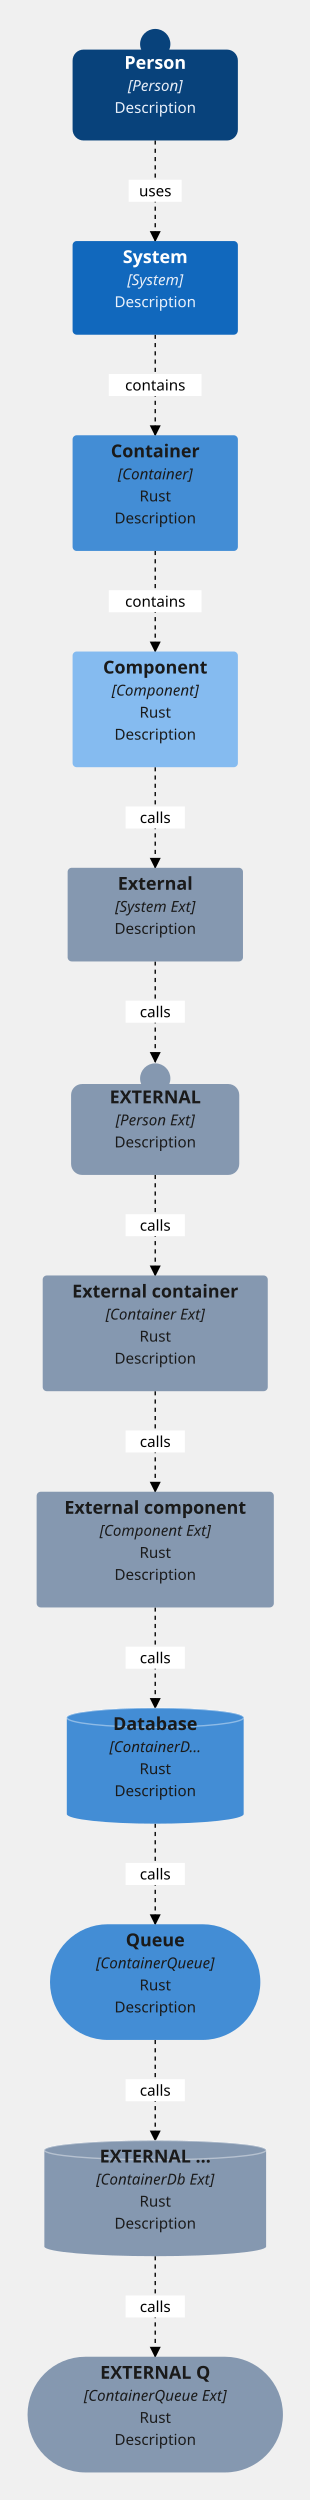
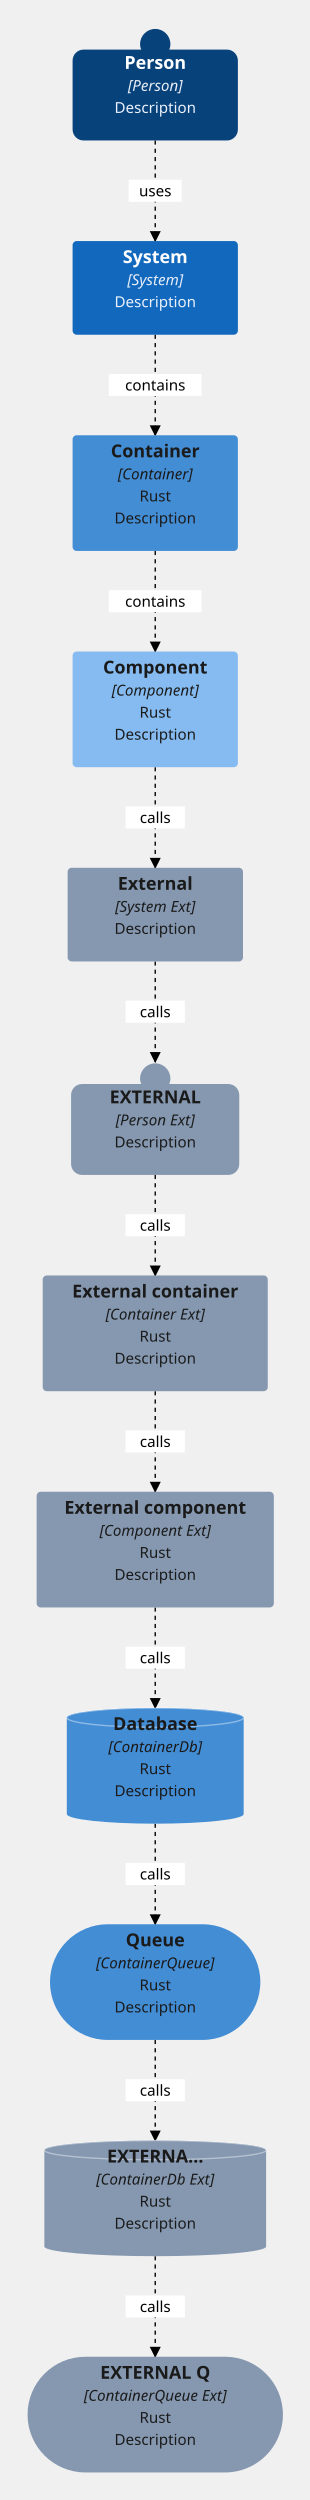
<svg xmlns="http://www.w3.org/2000/svg" viewBox="0 0 225 1815" width="225" height="1815" style="font-family:sans-serif;font-size:13px">
  <defs>
    <marker id="mmd-c4-arrow" viewBox="0 0 10 10" refX="9" refY="5" markerWidth="8" markerHeight="8" orient="auto-start-reverse">
      <path d="M 0 0 L 10 5 L 0 10 z" fill="currentColor" />
    </marker>
  </defs>
  <path d="M 112.7 102.0 C 112.7 114.5 112.7 114.5 112.7 127.0 C 112.7 138.5 112.7 138.5 112.7 150.0 C 112.7 162.5 112.7 162.5 112.7 175.0" fill="none" stroke="currentColor" stroke-dasharray="3 3" marker-end="url(#mmd-c4-arrow)" />
  <rect x="93.4" y="130.5" width="38.5" height="16" fill="var(--surface, #fff)" />
  <text x="112.7" y="142.5" text-anchor="middle" font-size="11" fill="currentColor">uses</text>
  <path d="M 112.7 243.0 C 112.7 255.5 112.7 255.5 112.7 268.0 C 112.7 279.5 112.7 279.5 112.7 291.0 C 112.7 303.5 112.7 303.5 112.7 316.0" fill="none" stroke="currentColor" stroke-dasharray="3 3" marker-end="url(#mmd-c4-arrow)" />
  <rect x="79.0" y="271.5" width="67.3" height="16" fill="var(--surface, #fff)" />
  <text x="112.7" y="283.5" text-anchor="middle" font-size="11" fill="currentColor">contains</text>
  <path d="M 112.7 400.0 C 112.7 412.5 112.7 412.5 112.7 425.0 C 112.7 436.5 112.7 436.5 112.7 448.0 C 112.7 460.5 112.7 460.5 112.7 473.0" fill="none" stroke="currentColor" stroke-dasharray="3 3" marker-end="url(#mmd-c4-arrow)" />
  <rect x="79.0" y="428.5" width="67.3" height="16" fill="var(--surface, #fff)" />
  <text x="112.7" y="440.5" text-anchor="middle" font-size="11" fill="currentColor">contains</text>
  <path d="M 112.7 557.0 C 112.7 569.5 112.7 569.5 112.7 582.0 C 112.7 593.5 112.7 593.5 112.7 605.0 C 112.7 617.5 112.7 617.5 112.7 630.0" fill="none" stroke="currentColor" stroke-dasharray="3 3" marker-end="url(#mmd-c4-arrow)" />
  <rect x="91.2" y="585.5" width="43.0" height="16" fill="var(--surface, #fff)" />
  <text x="112.7" y="597.5" text-anchor="middle" font-size="11" fill="currentColor">calls</text>
  <path d="M 112.7 698.0 C 112.7 710.5 112.7 710.5 112.7 723.0 C 112.7 734.5 112.7 734.5 112.7 746.0 C 112.7 758.5 112.7 758.5 112.7 771.0" fill="none" stroke="currentColor" stroke-dasharray="3 3" marker-end="url(#mmd-c4-arrow)" />
  <rect x="91.2" y="726.5" width="43.0" height="16" fill="var(--surface, #fff)" />
  <text x="112.7" y="738.5" text-anchor="middle" font-size="11" fill="currentColor">calls</text>
  <path d="M 112.7 853.0 C 112.7 865.5 112.7 865.5 112.7 878.0 C 112.7 889.5 112.7 889.5 112.7 901.0 C 112.7 913.5 112.7 913.5 112.7 926.0" fill="none" stroke="currentColor" stroke-dasharray="3 3" marker-end="url(#mmd-c4-arrow)" />
  <rect x="91.2" y="881.5" width="43.0" height="16" fill="var(--surface, #fff)" />
  <text x="112.7" y="893.5" text-anchor="middle" font-size="11" fill="currentColor">calls</text>
  <path d="M 112.7 1010.0 C 112.7 1022.5 112.7 1022.5 112.7 1035.0 C 112.7 1046.5 112.7 1046.5 112.7 1058.0 C 112.7 1070.5 112.7 1070.5 112.7 1083.0" fill="none" stroke="currentColor" stroke-dasharray="3 3" marker-end="url(#mmd-c4-arrow)" />
  <rect x="91.2" y="1038.5" width="43.0" height="16" fill="var(--surface, #fff)" />
  <text x="112.7" y="1050.5" text-anchor="middle" font-size="11" fill="currentColor">calls</text>
  <path d="M 112.7 1167.0 C 112.7 1179.5 112.7 1179.5 112.7 1192.0 C 112.7 1203.5 112.7 1203.5 112.7 1215.0 C 112.7 1227.5 112.7 1227.5 112.7 1240.0" fill="none" stroke="currentColor" stroke-dasharray="3 3" marker-end="url(#mmd-c4-arrow)" />
  <rect x="91.2" y="1195.5" width="43.0" height="16" fill="var(--surface, #fff)" />
  <text x="112.7" y="1207.5" text-anchor="middle" font-size="11" fill="currentColor">calls</text>
  <path d="M 112.7 1324.0 C 112.7 1336.5 112.7 1336.5 112.7 1349.0 C 112.7 1360.5 112.7 1360.5 112.7 1372.0 C 112.7 1384.5 112.7 1384.5 112.7 1397.0" fill="none" stroke="currentColor" stroke-dasharray="3 3" marker-end="url(#mmd-c4-arrow)" />
  <rect x="91.2" y="1352.5" width="43.0" height="16" fill="var(--surface, #fff)" />
  <text x="112.7" y="1364.5" text-anchor="middle" font-size="11" fill="currentColor">calls</text>
  <path d="M 112.7 1481.0 C 112.7 1493.5 112.7 1493.5 112.7 1506.0 C 112.7 1517.5 112.7 1517.5 112.7 1529.0 C 112.7 1541.5 112.7 1541.5 112.7 1554.0" fill="none" stroke="currentColor" stroke-dasharray="3 3" marker-end="url(#mmd-c4-arrow)" />
  <rect x="91.2" y="1509.5" width="43.0" height="16" fill="var(--surface, #fff)" />
  <text x="112.7" y="1521.5" text-anchor="middle" font-size="11" fill="currentColor">calls</text>
  <path d="M 112.7 1638.0 C 112.7 1650.5 112.7 1650.5 112.7 1663.0 C 112.7 1674.5 112.7 1674.5 112.7 1686.0 C 112.7 1698.5 112.7 1698.5 112.7 1711.0" fill="none" stroke="currentColor" stroke-dasharray="3 3" marker-end="url(#mmd-c4-arrow)" />
  <rect x="91.2" y="1666.5" width="43.0" height="16" fill="var(--surface, #fff)" />
  <text x="112.7" y="1678.5" text-anchor="middle" font-size="11" fill="currentColor">calls</text>
  <circle cx="112.7" cy="32.0" r="11" fill="#08427b" />
  <rect x="52.7" y="36.0" width="120.0" height="66.0" fill="#08427b" rx="8" />
-   <text x="112.7" y="50.0" text-anchor="middle" font-weight="700" fill="#fff">Person</text>
-   <text x="112.7" y="66.0" text-anchor="middle" font-size="11" font-style="italic" fill="#e8eef7">[Person]</text>
-   <text x="112.7" y="82.0" text-anchor="middle" font-size="11" fill="#eaf1fb">Description</text>
+   <svg x="66.680" y="36.000" width="92.000" height="17.900" viewBox="66.680 36.000 92.000 17.900" overflow="hidden" style="overflow:hidden;max-width:none;width:92.000px;height:17.900px">
+     <text x="112.7" y="50.0" text-anchor="middle" font-size="13" font-weight="700" font-style="normal" fill="#fff">Person</text>
+   </svg>
+   <svg x="66.680" y="53.900" width="92.000" height="15.400" viewBox="66.680 53.900 92.000 15.400" overflow="hidden" style="overflow:hidden;max-width:none;width:92.000px;height:15.400px">
+     <text x="112.7" y="66.0" text-anchor="middle" font-size="11" font-weight="400" font-style="italic" fill="#e8eef7">[Person]</text>
+   </svg>
+   <svg x="66.680" y="69.900" width="92.000" height="15.400" viewBox="66.680 69.900 92.000 15.400" overflow="hidden" style="overflow:hidden;max-width:none;width:92.000px;height:15.400px">
+     <text x="112.7" y="82.0" text-anchor="middle" font-size="11" font-weight="400" font-style="normal" fill="#eaf1fb">Description</text>
+   </svg>
  <rect x="52.7" y="175.0" width="120.0" height="68.0" fill="#1168bd" rx="3" />
-   <text x="112.7" y="191.0" text-anchor="middle" font-weight="700" fill="#fff">System</text>
-   <text x="112.7" y="207.0" text-anchor="middle" font-size="11" font-style="italic" fill="#e8eef7">[System]</text>
-   <text x="112.7" y="223.0" text-anchor="middle" font-size="11" fill="#eaf1fb">Description</text>
+   <svg x="66.680" y="176.700" width="92.000" height="18.200" viewBox="66.680 176.700 92.000 18.200" overflow="hidden" style="overflow:hidden;max-width:none;width:92.000px;height:18.200px">
+     <text x="112.7" y="191.0" text-anchor="middle" font-size="13" font-weight="700" font-style="normal" fill="#fff">System</text>
+   </svg>
+   <svg x="66.680" y="194.900" width="92.000" height="15.400" viewBox="66.680 194.900 92.000 15.400" overflow="hidden" style="overflow:hidden;max-width:none;width:92.000px;height:15.400px">
+     <text x="112.7" y="207.0" text-anchor="middle" font-size="11" font-weight="400" font-style="italic" fill="#e8eef7">[System]</text>
+   </svg>
+   <svg x="66.680" y="210.900" width="92.000" height="15.400" viewBox="66.680 210.900 92.000 15.400" overflow="hidden" style="overflow:hidden;max-width:none;width:92.000px;height:15.400px">
+     <text x="112.7" y="223.0" text-anchor="middle" font-size="11" font-weight="400" font-style="normal" fill="#eaf1fb">Description</text>
+   </svg>
  <rect x="52.7" y="316.0" width="120.0" height="84.0" fill="#438dd5" rx="3" />
-   <text x="112.7" y="332.0" text-anchor="middle" font-weight="700" fill="var(--mermaid-data-text, #1a1a1a)">Container</text>
-   <text x="112.7" y="348.0" text-anchor="middle" font-size="11" font-style="italic" fill="var(--mermaid-data-text, #1a1a1a)">[Container]</text>
-   <text x="112.7" y="364.0" text-anchor="middle" font-size="11" fill="var(--mermaid-data-text, #1a1a1a)">Rust</text>
-   <text x="112.7" y="380.0" text-anchor="middle" font-size="11" fill="var(--mermaid-data-text, #1a1a1a)">Description</text>
+   <svg x="66.680" y="317.700" width="92.000" height="18.200" viewBox="66.680 317.700 92.000 18.200" overflow="hidden" style="overflow:hidden;max-width:none;width:92.000px;height:18.200px">
+     <text x="112.7" y="332.0" text-anchor="middle" font-size="13" font-weight="700" font-style="normal" fill="var(--mermaid-data-text, #1a1a1a)">Container</text>
+   </svg>
+   <svg x="66.680" y="335.900" width="92.000" height="15.400" viewBox="66.680 335.900 92.000 15.400" overflow="hidden" style="overflow:hidden;max-width:none;width:92.000px;height:15.400px">
+     <text x="112.7" y="348.0" text-anchor="middle" font-size="11" font-weight="400" font-style="italic" fill="var(--mermaid-data-text, #1a1a1a)">[Container]</text>
+   </svg>
+   <svg x="66.680" y="351.900" width="92.000" height="15.400" viewBox="66.680 351.900 92.000 15.400" overflow="hidden" style="overflow:hidden;max-width:none;width:92.000px;height:15.400px">
+     <text x="112.7" y="364.0" text-anchor="middle" font-size="11" font-weight="400" font-style="normal" fill="var(--mermaid-data-text, #1a1a1a)">Rust</text>
+   </svg>
+   <svg x="66.680" y="367.900" width="92.000" height="15.400" viewBox="66.680 367.900 92.000 15.400" overflow="hidden" style="overflow:hidden;max-width:none;width:92.000px;height:15.400px">
+     <text x="112.7" y="380.0" text-anchor="middle" font-size="11" font-weight="400" font-style="normal" fill="var(--mermaid-data-text, #1a1a1a)">Description</text>
+   </svg>
  <rect x="52.7" y="473.0" width="120.0" height="84.0" fill="#85bbf0" rx="3" />
-   <text x="112.7" y="489.0" text-anchor="middle" font-weight="700" fill="var(--mermaid-data-text, #1a1a1a)">Component</text>
-   <text x="112.7" y="505.0" text-anchor="middle" font-size="11" font-style="italic" fill="var(--mermaid-data-text, #1a1a1a)">[Component]</text>
-   <text x="112.7" y="521.0" text-anchor="middle" font-size="11" fill="var(--mermaid-data-text, #1a1a1a)">Rust</text>
-   <text x="112.7" y="537.0" text-anchor="middle" font-size="11" fill="var(--mermaid-data-text, #1a1a1a)">Description</text>
+   <svg x="66.680" y="474.700" width="92.000" height="18.200" viewBox="66.680 474.700 92.000 18.200" overflow="hidden" style="overflow:hidden;max-width:none;width:92.000px;height:18.200px">
+     <text x="112.7" y="489.0" text-anchor="middle" font-size="13" font-weight="700" font-style="normal" fill="var(--mermaid-data-text, #1a1a1a)">Component</text>
+   </svg>
+   <svg x="66.680" y="492.900" width="92.000" height="15.400" viewBox="66.680 492.900 92.000 15.400" overflow="hidden" style="overflow:hidden;max-width:none;width:92.000px;height:15.400px">
+     <text x="112.7" y="505.0" text-anchor="middle" font-size="11" font-weight="400" font-style="italic" fill="var(--mermaid-data-text, #1a1a1a)">[Component]</text>
+   </svg>
+   <svg x="66.680" y="508.900" width="92.000" height="15.400" viewBox="66.680 508.900 92.000 15.400" overflow="hidden" style="overflow:hidden;max-width:none;width:92.000px;height:15.400px">
+     <text x="112.7" y="521.0" text-anchor="middle" font-size="11" font-weight="400" font-style="normal" fill="var(--mermaid-data-text, #1a1a1a)">Rust</text>
+   </svg>
+   <svg x="66.680" y="524.900" width="92.000" height="15.400" viewBox="66.680 524.900 92.000 15.400" overflow="hidden" style="overflow:hidden;max-width:none;width:92.000px;height:15.400px">
+     <text x="112.7" y="537.0" text-anchor="middle" font-size="11" font-weight="400" font-style="normal" fill="var(--mermaid-data-text, #1a1a1a)">Description</text>
+   </svg>
  <rect x="49.1" y="630.0" width="127.3" height="68.0" fill="#8598b0" rx="3" />
-   <text x="112.7" y="646.0" text-anchor="middle" font-weight="700" fill="var(--mermaid-data-text, #1a1a1a)">External</text>
-   <text x="112.7" y="662.0" text-anchor="middle" font-size="11" font-style="italic" fill="var(--mermaid-data-text, #1a1a1a)">[System Ext]</text>
-   <text x="112.7" y="678.0" text-anchor="middle" font-size="11" fill="var(--mermaid-data-text, #1a1a1a)">Description</text>
+   <svg x="63.050" y="631.700" width="99.260" height="18.200" viewBox="63.050 631.700 99.260 18.200" overflow="hidden" style="overflow:hidden;max-width:none;width:99.260px;height:18.200px">
+     <text x="112.7" y="646.0" text-anchor="middle" font-size="13" font-weight="700" font-style="normal" fill="var(--mermaid-data-text, #1a1a1a)">External</text>
+   </svg>
+   <svg x="63.050" y="649.900" width="99.260" height="15.400" viewBox="63.050 649.900 99.260 15.400" overflow="hidden" style="overflow:hidden;max-width:none;width:99.260px;height:15.400px">
+     <text x="112.7" y="662.0" text-anchor="middle" font-size="11" font-weight="400" font-style="italic" fill="var(--mermaid-data-text, #1a1a1a)">[System Ext]</text>
+   </svg>
+   <svg x="63.050" y="665.900" width="99.260" height="15.400" viewBox="63.050 665.900 99.260 15.400" overflow="hidden" style="overflow:hidden;max-width:none;width:99.260px;height:15.400px">
+     <text x="112.7" y="678.0" text-anchor="middle" font-size="11" font-weight="400" font-style="normal" fill="var(--mermaid-data-text, #1a1a1a)">Description</text>
+   </svg>
  <circle cx="112.7" cy="783.0" r="11" fill="#8598b0" />
  <rect x="51.6" y="787.0" width="122.1" height="66.0" fill="#8598b0" rx="8" />
-   <text x="112.7" y="801.0" text-anchor="middle" font-weight="700" fill="var(--mermaid-data-text, #1a1a1a)">EXTERNAL</text>
-   <text x="112.7" y="817.0" text-anchor="middle" font-size="11" font-style="italic" fill="var(--mermaid-data-text, #1a1a1a)">[Person Ext]</text>
-   <text x="112.7" y="833.0" text-anchor="middle" font-size="11" fill="var(--mermaid-data-text, #1a1a1a)">Description</text>
+   <svg x="65.640" y="787.000" width="94.080" height="17.900" viewBox="65.640 787.000 94.080 17.900" overflow="hidden" style="overflow:hidden;max-width:none;width:94.080px;height:17.900px">
+     <text x="112.7" y="801.0" text-anchor="middle" font-size="13" font-weight="700" font-style="normal" fill="var(--mermaid-data-text, #1a1a1a)">EXTERNAL</text>
+   </svg>
+   <svg x="65.640" y="804.900" width="94.080" height="15.400" viewBox="65.640 804.900 94.080 15.400" overflow="hidden" style="overflow:hidden;max-width:none;width:94.080px;height:15.400px">
+     <text x="112.7" y="817.0" text-anchor="middle" font-size="11" font-weight="400" font-style="italic" fill="var(--mermaid-data-text, #1a1a1a)">[Person Ext]</text>
+   </svg>
+   <svg x="65.640" y="820.900" width="94.080" height="15.400" viewBox="65.640 820.900 94.080 15.400" overflow="hidden" style="overflow:hidden;max-width:none;width:94.080px;height:15.400px">
+     <text x="112.7" y="833.0" text-anchor="middle" font-size="11" font-weight="400" font-style="normal" fill="var(--mermaid-data-text, #1a1a1a)">Description</text>
+   </svg>
  <rect x="31.0" y="926.0" width="163.4" height="84.0" fill="#8598b0" rx="3" />
-   <text x="112.7" y="942.0" text-anchor="middle" font-weight="700" fill="var(--mermaid-data-text, #1a1a1a)">External container</text>
-   <text x="112.7" y="958.0" text-anchor="middle" font-size="11" font-style="italic" fill="var(--mermaid-data-text, #1a1a1a)">[Container Ext]</text>
-   <text x="112.7" y="974.0" text-anchor="middle" font-size="11" fill="var(--mermaid-data-text, #1a1a1a)">Rust</text>
-   <text x="112.7" y="990.0" text-anchor="middle" font-size="11" fill="var(--mermaid-data-text, #1a1a1a)">Description</text>
+   <svg x="44.990" y="927.700" width="135.380" height="18.200" viewBox="44.990 927.700 135.380 18.200" overflow="hidden" style="overflow:hidden;max-width:none;width:135.380px;height:18.200px">
+     <text x="112.7" y="942.0" text-anchor="middle" font-size="13" font-weight="700" font-style="normal" fill="var(--mermaid-data-text, #1a1a1a)">External container</text>
+   </svg>
+   <svg x="44.990" y="945.900" width="135.380" height="15.400" viewBox="44.990 945.900 135.380 15.400" overflow="hidden" style="overflow:hidden;max-width:none;width:135.380px;height:15.400px">
+     <text x="112.7" y="958.0" text-anchor="middle" font-size="11" font-weight="400" font-style="italic" fill="var(--mermaid-data-text, #1a1a1a)">[Container Ext]</text>
+   </svg>
+   <svg x="44.990" y="961.900" width="135.380" height="15.400" viewBox="44.990 961.900 135.380 15.400" overflow="hidden" style="overflow:hidden;max-width:none;width:135.380px;height:15.400px">
+     <text x="112.7" y="974.0" text-anchor="middle" font-size="11" font-weight="400" font-style="normal" fill="var(--mermaid-data-text, #1a1a1a)">Rust</text>
+   </svg>
+   <svg x="44.990" y="977.900" width="135.380" height="15.400" viewBox="44.990 977.900 135.380 15.400" overflow="hidden" style="overflow:hidden;max-width:none;width:135.380px;height:15.400px">
+     <text x="112.7" y="990.0" text-anchor="middle" font-size="11" font-weight="400" font-style="normal" fill="var(--mermaid-data-text, #1a1a1a)">Description</text>
+   </svg>
  <rect x="26.6" y="1083.0" width="172.2" height="84.0" fill="#8598b0" rx="3" />
-   <text x="112.7" y="1099.0" text-anchor="middle" font-weight="700" fill="var(--mermaid-data-text, #1a1a1a)">External component</text>
-   <text x="112.7" y="1115.0" text-anchor="middle" font-size="11" font-style="italic" fill="var(--mermaid-data-text, #1a1a1a)">[Component Ext]</text>
-   <text x="112.7" y="1131.0" text-anchor="middle" font-size="11" fill="var(--mermaid-data-text, #1a1a1a)">Rust</text>
-   <text x="112.7" y="1147.0" text-anchor="middle" font-size="11" fill="var(--mermaid-data-text, #1a1a1a)">Description</text>
+   <svg x="40.580" y="1084.700" width="144.200" height="18.200" viewBox="40.580 1084.700 144.200 18.200" overflow="hidden" style="overflow:hidden;max-width:none;width:144.200px;height:18.200px">
+     <text x="112.7" y="1099.0" text-anchor="middle" font-size="13" font-weight="700" font-style="normal" fill="var(--mermaid-data-text, #1a1a1a)">External component</text>
+   </svg>
+   <svg x="40.580" y="1102.900" width="144.200" height="15.400" viewBox="40.580 1102.900 144.200 15.400" overflow="hidden" style="overflow:hidden;max-width:none;width:144.200px;height:15.400px">
+     <text x="112.7" y="1115.0" text-anchor="middle" font-size="11" font-weight="400" font-style="italic" fill="var(--mermaid-data-text, #1a1a1a)">[Component Ext]</text>
+   </svg>
+   <svg x="40.580" y="1118.900" width="144.200" height="15.400" viewBox="40.580 1118.900 144.200 15.400" overflow="hidden" style="overflow:hidden;max-width:none;width:144.200px;height:15.400px">
+     <text x="112.7" y="1131.0" text-anchor="middle" font-size="11" font-weight="400" font-style="normal" fill="var(--mermaid-data-text, #1a1a1a)">Rust</text>
+   </svg>
+   <svg x="40.580" y="1134.900" width="144.200" height="15.400" viewBox="40.580 1134.900 144.200 15.400" overflow="hidden" style="overflow:hidden;max-width:none;width:144.200px;height:15.400px">
+     <text x="112.7" y="1147.0" text-anchor="middle" font-size="11" font-weight="400" font-style="normal" fill="var(--mermaid-data-text, #1a1a1a)">Description</text>
+   </svg>
  <path d="M 48.5 1247.0 L 48.5 1317.0 A 64.2 7 0 0 0 176.9 1317.0 L 176.9 1247.0 A 64.2 7 0 0 0 48.5 1247.0 Z" fill="#438dd5" />
  <ellipse cx="112.7" cy="1247.0" rx="64.2" ry="7" fill="#438dd5" stroke="#fff" stroke-opacity="0.4" />
-   <text x="112.7" y="1256.0" text-anchor="middle" font-weight="700" fill="var(--mermaid-data-text, #1a1a1a)">Database</text>
-   <text x="112.7" y="1272.0" text-anchor="middle" font-size="11" font-style="italic" fill="var(--mermaid-data-text, #1a1a1a)">[ContainerD…</text>
-   <text x="112.7" y="1288.0" text-anchor="middle" font-size="11" fill="var(--mermaid-data-text, #1a1a1a)">Rust</text>
-   <text x="112.7" y="1304.0" text-anchor="middle" font-size="11" fill="var(--mermaid-data-text, #1a1a1a)">Description</text>
+   <svg x="74.748" y="1241.700" width="75.864" height="18.200" viewBox="74.748 1241.700 75.864 18.200" overflow="hidden" style="overflow:hidden;max-width:none;width:75.864px;height:18.200px">
+     <text x="112.7" y="1256.0" text-anchor="middle" font-size="13" font-weight="700" font-style="normal" fill="var(--mermaid-data-text, #1a1a1a)">Database</text>
+   </svg>
+   <svg x="62.490" y="1259.900" width="100.380" height="15.400" viewBox="62.490 1259.900 100.380 15.400" overflow="hidden" style="overflow:hidden;max-width:none;width:100.380px;height:15.400px">
+     <text x="112.7" y="1272.0" text-anchor="middle" font-size="11" font-weight="400" font-style="italic" fill="var(--mermaid-data-text, #1a1a1a)">[ContainerDb]</text>
+   </svg>
+   <svg x="62.490" y="1275.900" width="100.380" height="15.400" viewBox="62.490 1275.900 100.380 15.400" overflow="hidden" style="overflow:hidden;max-width:none;width:100.380px;height:15.400px">
+     <text x="112.7" y="1288.0" text-anchor="middle" font-size="11" font-weight="400" font-style="normal" fill="var(--mermaid-data-text, #1a1a1a)">Rust</text>
+   </svg>
+   <svg x="62.490" y="1291.900" width="100.380" height="15.400" viewBox="62.490 1291.900 100.380 15.400" overflow="hidden" style="overflow:hidden;max-width:none;width:100.380px;height:15.400px">
+     <text x="112.7" y="1304.0" text-anchor="middle" font-size="11" font-weight="400" font-style="normal" fill="var(--mermaid-data-text, #1a1a1a)">Description</text>
+   </svg>
  <rect x="36.3" y="1397.0" width="152.7" height="84.0" fill="#438dd5" rx="42.0" />
-   <text x="112.7" y="1413.0" text-anchor="middle" font-weight="700" fill="var(--mermaid-data-text, #1a1a1a)">Queue</text>
-   <text x="112.7" y="1429.0" text-anchor="middle" font-size="11" font-style="italic" fill="var(--mermaid-data-text, #1a1a1a)">[ContainerQueue]</text>
-   <text x="112.7" y="1445.0" text-anchor="middle" font-size="11" fill="var(--mermaid-data-text, #1a1a1a)">Rust</text>
-   <text x="112.7" y="1461.0" text-anchor="middle" font-size="11" fill="var(--mermaid-data-text, #1a1a1a)">Description</text>
+   <svg x="70.482" y="1398.700" width="84.397" height="18.200" viewBox="70.482 1398.700 84.397 18.200" overflow="hidden" style="overflow:hidden;max-width:none;width:84.397px;height:18.200px">
+     <text x="112.7" y="1413.0" text-anchor="middle" font-size="13" font-weight="700" font-style="normal" fill="var(--mermaid-data-text, #1a1a1a)">Queue</text>
+   </svg>
+   <svg x="50.310" y="1416.900" width="124.740" height="15.400" viewBox="50.310 1416.900 124.740 15.400" overflow="hidden" style="overflow:hidden;max-width:none;width:124.740px;height:15.400px">
+     <text x="112.7" y="1429.0" text-anchor="middle" font-size="11" font-weight="400" font-style="italic" fill="var(--mermaid-data-text, #1a1a1a)">[ContainerQueue]</text>
+   </svg>
+   <svg x="50.310" y="1432.900" width="124.740" height="15.400" viewBox="50.310 1432.900 124.740 15.400" overflow="hidden" style="overflow:hidden;max-width:none;width:124.740px;height:15.400px">
+     <text x="112.7" y="1445.0" text-anchor="middle" font-size="11" font-weight="400" font-style="normal" fill="var(--mermaid-data-text, #1a1a1a)">Rust</text>
+   </svg>
+   <svg x="50.310" y="1448.900" width="124.740" height="15.400" viewBox="50.310 1448.900 124.740 15.400" overflow="hidden" style="overflow:hidden;max-width:none;width:124.740px;height:15.400px">
+     <text x="112.7" y="1461.0" text-anchor="middle" font-size="11" font-weight="400" font-style="normal" fill="var(--mermaid-data-text, #1a1a1a)">Description</text>
+   </svg>
  <path d="M 32.2 1561.0 L 32.2 1631.0 A 80.5 7 0 0 0 193.2 1631.0 L 193.2 1561.0 A 80.5 7 0 0 0 32.2 1561.0 Z" fill="#8598b0" />
  <ellipse cx="112.7" cy="1561.0" rx="80.5" ry="7" fill="#8598b0" stroke="#fff" stroke-opacity="0.4" />
-   <text x="112.7" y="1570.0" text-anchor="middle" font-weight="700" fill="var(--mermaid-data-text, #1a1a1a)">EXTERNAL …</text>
-   <text x="112.7" y="1586.0" text-anchor="middle" font-size="11" font-style="italic" fill="var(--mermaid-data-text, #1a1a1a)">[ContainerDb Ext]</text>
-   <text x="112.7" y="1602.0" text-anchor="middle" font-size="11" fill="var(--mermaid-data-text, #1a1a1a)">Rust</text>
-   <text x="112.7" y="1618.0" text-anchor="middle" font-size="11" fill="var(--mermaid-data-text, #1a1a1a)">Description</text>
+   <svg x="64.093" y="1555.700" width="97.173" height="18.200" viewBox="64.093 1555.700 97.173 18.200" overflow="hidden" style="overflow:hidden;max-width:none;width:97.173px;height:18.200px">
+     <text x="112.7" y="1570.0" text-anchor="middle" font-size="13" font-weight="700" font-style="normal" fill="var(--mermaid-data-text, #1a1a1a)">EXTERNA…</text>
+   </svg>
+   <svg x="46.180" y="1573.900" width="133.000" height="15.400" viewBox="46.180 1573.900 133.000 15.400" overflow="hidden" style="overflow:hidden;max-width:none;width:133.000px;height:15.400px">
+     <text x="112.7" y="1586.0" text-anchor="middle" font-size="11" font-weight="400" font-style="italic" fill="var(--mermaid-data-text, #1a1a1a)">[ContainerDb Ext]</text>
+   </svg>
+   <svg x="46.180" y="1589.900" width="133.000" height="15.400" viewBox="46.180 1589.900 133.000 15.400" overflow="hidden" style="overflow:hidden;max-width:none;width:133.000px;height:15.400px">
+     <text x="112.7" y="1602.0" text-anchor="middle" font-size="11" font-weight="400" font-style="normal" fill="var(--mermaid-data-text, #1a1a1a)">Rust</text>
+   </svg>
+   <svg x="46.180" y="1605.900" width="133.000" height="15.400" viewBox="46.180 1605.900 133.000 15.400" overflow="hidden" style="overflow:hidden;max-width:none;width:133.000px;height:15.400px">
+     <text x="112.7" y="1618.0" text-anchor="middle" font-size="11" font-weight="400" font-style="normal" fill="var(--mermaid-data-text, #1a1a1a)">Description</text>
+   </svg>
  <rect x="20.0" y="1711.0" width="185.4" height="84.0" fill="#8598b0" rx="42.0" />
-   <text x="112.7" y="1727.0" text-anchor="middle" font-weight="700" fill="var(--mermaid-data-text, #1a1a1a)">EXTERNAL Q</text>
-   <text x="112.7" y="1743.0" text-anchor="middle" font-size="11" font-style="italic" fill="var(--mermaid-data-text, #1a1a1a)">[ContainerQueue Ext]</text>
-   <text x="112.7" y="1759.0" text-anchor="middle" font-size="11" fill="var(--mermaid-data-text, #1a1a1a)">Rust</text>
-   <text x="112.7" y="1775.0" text-anchor="middle" font-size="11" fill="var(--mermaid-data-text, #1a1a1a)">Description</text>
+   <svg x="54.172" y="1712.700" width="117.017" height="18.200" viewBox="54.172 1712.700 117.017 18.200" overflow="hidden" style="overflow:hidden;max-width:none;width:117.017px;height:18.200px">
+     <text x="112.7" y="1727.0" text-anchor="middle" font-size="13" font-weight="700" font-style="normal" fill="var(--mermaid-data-text, #1a1a1a)">EXTERNAL Q</text>
+   </svg>
+   <svg x="34.000" y="1730.900" width="157.360" height="15.400" viewBox="34.000 1730.900 157.360 15.400" overflow="hidden" style="overflow:hidden;max-width:none;width:157.360px;height:15.400px">
+     <text x="112.7" y="1743.0" text-anchor="middle" font-size="11" font-weight="400" font-style="italic" fill="var(--mermaid-data-text, #1a1a1a)">[ContainerQueue Ext]</text>
+   </svg>
+   <svg x="34.000" y="1746.900" width="157.360" height="15.400" viewBox="34.000 1746.900 157.360 15.400" overflow="hidden" style="overflow:hidden;max-width:none;width:157.360px;height:15.400px">
+     <text x="112.7" y="1759.0" text-anchor="middle" font-size="11" font-weight="400" font-style="normal" fill="var(--mermaid-data-text, #1a1a1a)">Rust</text>
+   </svg>
+   <svg x="34.000" y="1762.900" width="157.360" height="15.400" viewBox="34.000 1762.900 157.360 15.400" overflow="hidden" style="overflow:hidden;max-width:none;width:157.360px;height:15.400px">
+     <text x="112.7" y="1775.0" text-anchor="middle" font-size="11" font-weight="400" font-style="normal" fill="var(--mermaid-data-text, #1a1a1a)">Description</text>
+   </svg>
</svg>
